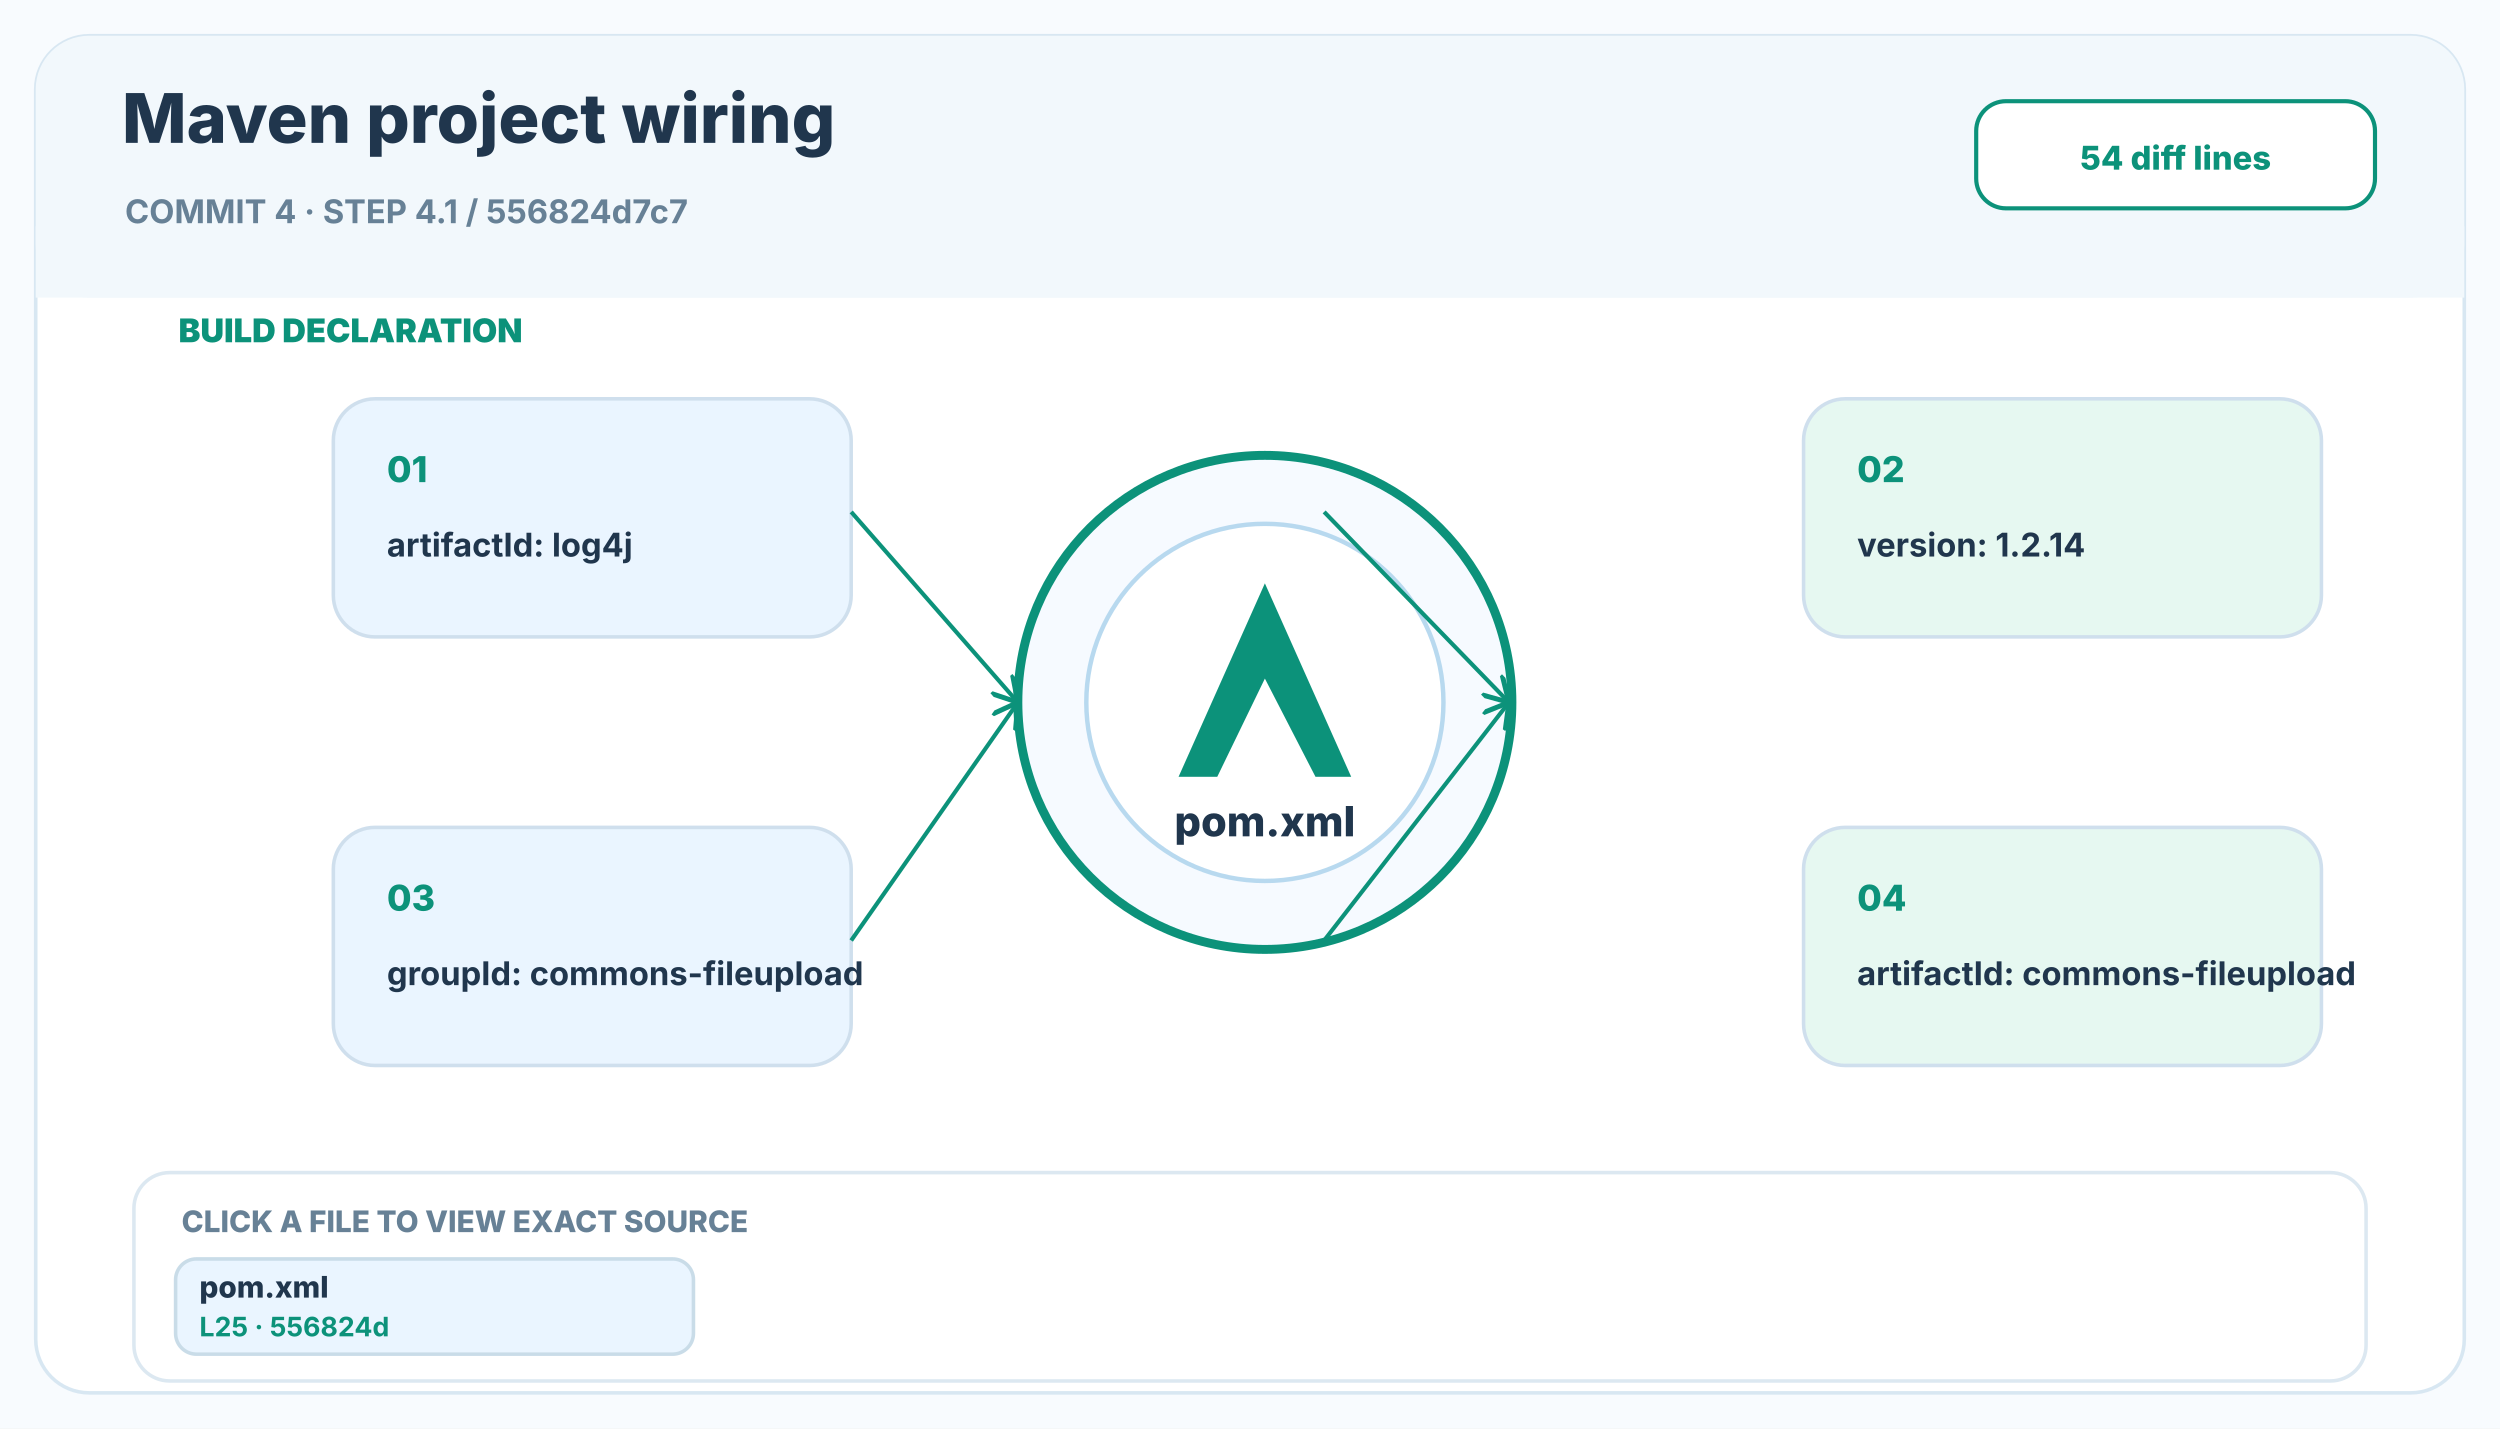
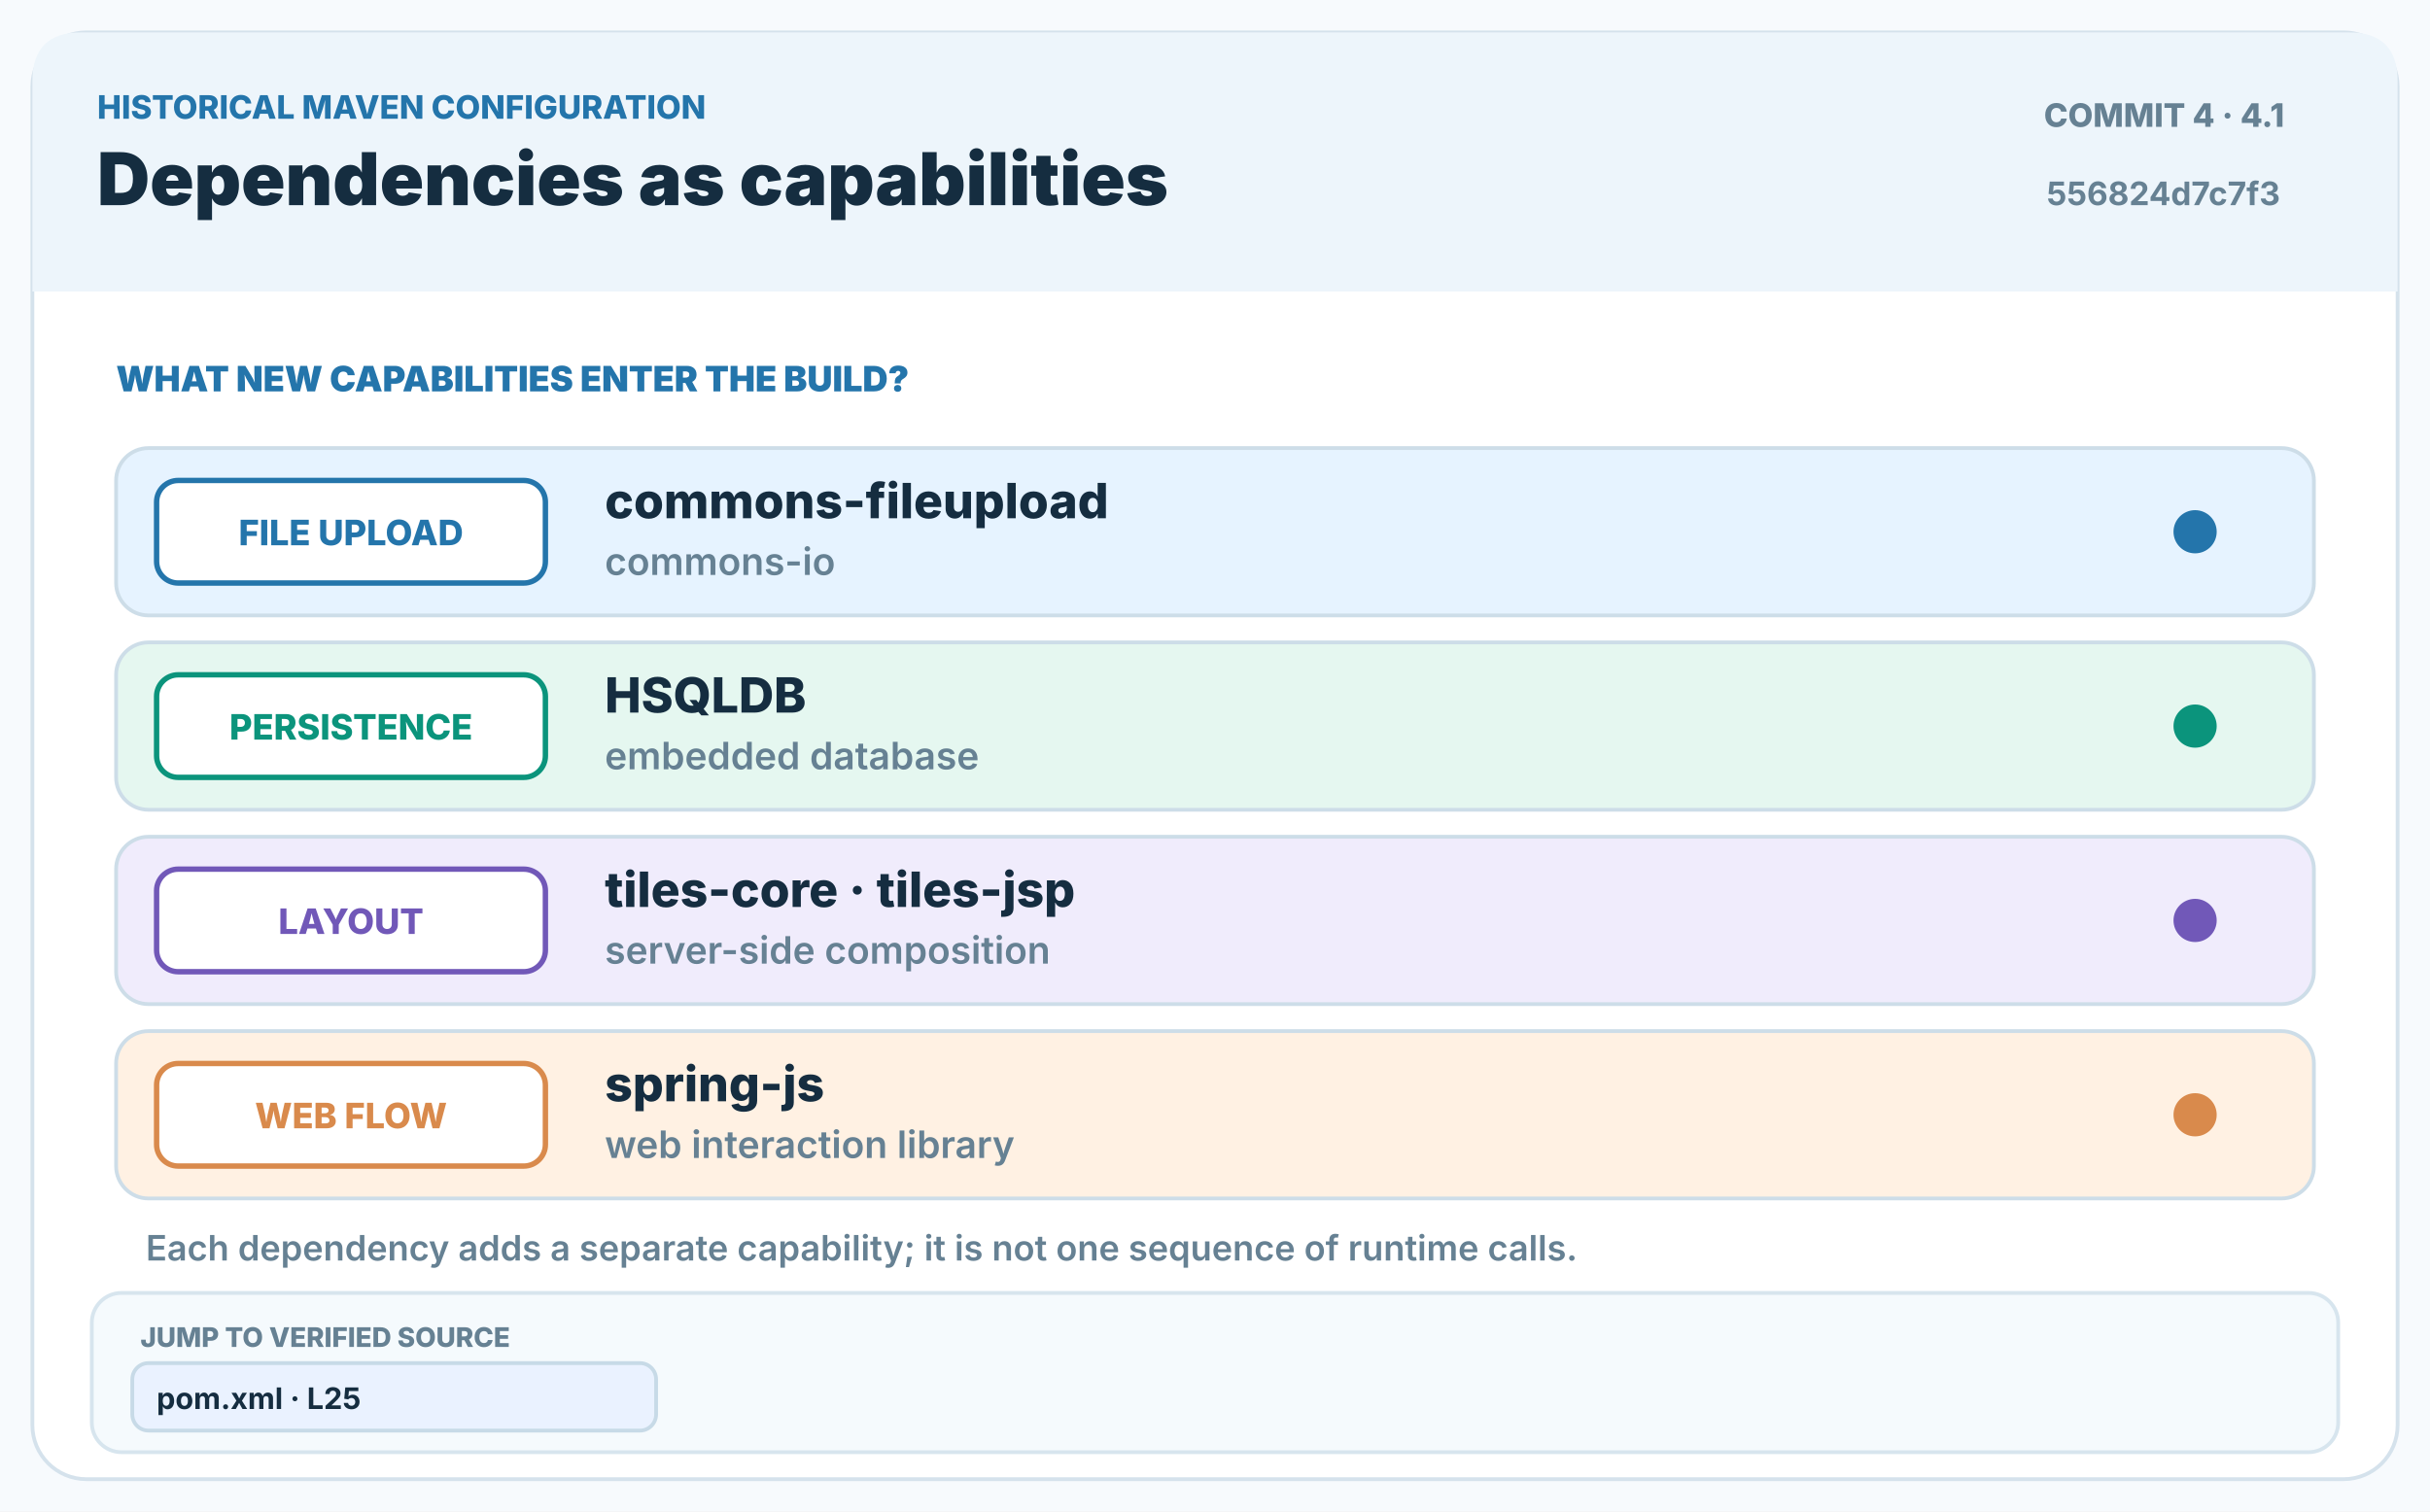
- <svg xmlns="http://www.w3.org/2000/svg" viewBox="0 0 840 480" role="img" aria-label="Maven project wiring historical code diagram for commit 556824d7c7f31405deb6ba7bc066cf957eed0be5" preserveAspectRatio="xMidYMid meet">
-   <defs>
-     <marker id="arr" markerWidth="7" markerHeight="7" refX="6" refY="3.5" orient="auto">
-       <path d="M0 0 L6 3.5 L0 7" stroke="#0C927A" stroke-width="1.2" fill="none" />
-     </marker>
-   </defs>
-   <style>.navsource{cursor:pointer}.navsource:hover rect{stroke:#059F81;stroke-width:2.2}.navsource:focus{outline:2px solid #0A9778;outline-offset:3px}text{pointer-events:none}</style>
-   <rect width="840" height="480" fill="#F8FBFE" />
-   <rect x="12" y="12" width="816" height="456" rx="18" fill="white" stroke="#D8E7F2" stroke-width="1.2" />
-   <rect x="12" y="12" width="816" height="88" rx="18" fill="#F2F8FC" />
-   <rect x="12" y="76" width="816" height="24" fill="#F2F8FC" />
-   <text x="41" y="48" font-family="Inter,ui-sans-serif,system-ui,sans-serif" font-size="23" fill="#20364D" font-weight="830" text-anchor="start">Maven project wiring</text>
-   <text x="42" y="75" font-family="Inter,ui-sans-serif,system-ui,sans-serif" font-size="11" fill="#678196" font-weight="720" text-anchor="start">COMMIT 4 · STEP 4.1 / 556824d7c7</text>
-   <rect x="664" y="34" width="134" height="36" rx="10" fill="white" stroke="#0C927A" stroke-width="1.4" />
-   <text x="731" y="57" font-family="Inter,ui-sans-serif,system-ui,sans-serif" font-size="11" fill="#0C927A" font-weight="800" text-anchor="middle">54 diff lines</text>
-   <text x="60" y="115" font-family="Inter,ui-sans-serif,system-ui,sans-serif" font-size="11" fill="#0C927A" font-weight="850" text-anchor="start">BUILD DECLARATION</text>
-   <circle cx="412" cy="227" r="3" fill="#d6e8f5" stroke="none" stroke-width="1.5" />
-   <circle cx="425" cy="227" r="3" fill="#d6e8f5" stroke="none" stroke-width="1.5" />
-   <circle cx="438" cy="227" r="3" fill="#d6e8f5" stroke="none" stroke-width="1.5" />
-   <circle cx="412" cy="240" r="3" fill="#d6e8f5" stroke="none" stroke-width="1.5" />
-   <circle cx="425" cy="240" r="3" fill="#d6e8f5" stroke="none" stroke-width="1.5" />
-   <circle cx="438" cy="240" r="3" fill="#d6e8f5" stroke="none" stroke-width="1.5" />
-   <circle cx="412" cy="253" r="3" fill="#d6e8f5" stroke="none" stroke-width="1.5" />
-   <circle cx="425" cy="253" r="3" fill="#d6e8f5" stroke="none" stroke-width="1.5" />
-   <circle cx="438" cy="253" r="3" fill="#d6e8f5" stroke="none" stroke-width="1.5" />
-   <circle cx="425" cy="236" r="83" fill="#F6FAFF" stroke="#0C927A" stroke-width="3" />
-   <circle cx="425" cy="236" r="60" fill="white" stroke="#B8D9EF" stroke-width="1.5" />
-   <path d="M396 261 L425 196 L454 261 L442 261 L425 228 L409 261 Z" fill="#0C927A" />
-   <text x="425" y="281" font-family="Inter,ui-sans-serif,system-ui,sans-serif" font-size="14" fill="#20364D" font-weight="800" text-anchor="middle">pom.xml</text>
-   <rect x="112" y="134" width="174" height="80" rx="14" fill="#EAF5FF" stroke="#cfdfed" stroke-width="1.2" />
-   <text x="130" y="162" font-family="Inter,ui-sans-serif,system-ui,sans-serif" font-size="12" fill="#0C927A" font-weight="800" text-anchor="start">01</text>
-   <text x="130" y="187" font-family="Inter,ui-sans-serif,system-ui,sans-serif" font-size="11" fill="#20364D" font-weight="660" text-anchor="start">artifactId: log4j</text>
-   <path d="M286 172 L342 236" stroke="#0C927A" stroke-width="1.4" fill="none" marker-end="url(#arr)" />
-   <rect x="606" y="134" width="174" height="80" rx="14" fill="#E6F8F1" stroke="#cfdfed" stroke-width="1.2" />
-   <text x="624" y="162" font-family="Inter,ui-sans-serif,system-ui,sans-serif" font-size="12" fill="#0C927A" font-weight="800" text-anchor="start">02</text>
-   <text x="624" y="187" font-family="Inter,ui-sans-serif,system-ui,sans-serif" font-size="11" fill="#20364D" font-weight="660" text-anchor="start">version: 1.2.14</text>
-   <path d="M444.91 172 L507 236" stroke="#0C927A" stroke-width="1.4" fill="none" marker-end="url(#arr)" />
-   <rect x="112" y="278" width="174" height="80" rx="14" fill="#EAF5FF" stroke="#cfdfed" stroke-width="1.2" />
-   <text x="130" y="306" font-family="Inter,ui-sans-serif,system-ui,sans-serif" font-size="12" fill="#0C927A" font-weight="800" text-anchor="start">03</text>
-   <text x="130" y="331" font-family="Inter,ui-sans-serif,system-ui,sans-serif" font-size="11" fill="#20364D" font-weight="660" text-anchor="start">groupId: commons-fileupload</text>
-   <path d="M286 316 L342 236" stroke="#0C927A" stroke-width="1.4" fill="none" marker-end="url(#arr)" />
-   <rect x="606" y="278" width="174" height="80" rx="14" fill="#E6F8F1" stroke="#cfdfed" stroke-width="1.2" />
-   <text x="624" y="306" font-family="Inter,ui-sans-serif,system-ui,sans-serif" font-size="12" fill="#0C927A" font-weight="800" text-anchor="start">04</text>
-   <text x="624" y="331" font-family="Inter,ui-sans-serif,system-ui,sans-serif" font-size="11" fill="#20364D" font-weight="660" text-anchor="start">artifactId: commons-fileupload</text>
-   <path d="M444.91 316 L507 236" stroke="#0C927A" stroke-width="1.4" fill="none" marker-end="url(#arr)" />
-   <rect x="45" y="394" width="750" height="70" rx="12" fill="#fff" stroke="#DCE8F1" stroke-width="1.2" />
-   <text x="61" y="414" font-family="Inter,ui-sans-serif,system-ui,sans-serif" font-size="10" fill="#678196" font-weight="800" text-anchor="start">CLICK A FILE TO VIEW EXACT SOURCE</text>
-   <g data-target="0" role="button" tabindex="0" aria-label="Open pom.xml at line 25" class="navsource">
-     <rect x="59" y="423" width="174" height="32" rx="7" fill="#EAF5FF" stroke="#c9dce8" stroke-width="1.2" />
-     <text x="67" y="436" font-family="Inter,ui-sans-serif,system-ui,sans-serif" font-size="10" fill="#20364D" font-weight="760" text-anchor="start">pom.xml</text>
-     <text x="67" y="449" font-family="Inter,ui-sans-serif,system-ui,sans-serif" font-size="9" fill="#0C927A" font-weight="700" text-anchor="start">L25 · 556824d</text>
+ <svg xmlns="http://www.w3.org/2000/svg" viewBox="0 0 900 560" role="img" aria-label="Historical Maven build explanation for Maven project wiring">
+   <style>.src{cursor:pointer}.src:hover rect{stroke:#0A967A;stroke-width:2.3}.src:focus{outline:2px solid #0A967A;outline-offset:3px}text{pointer-events:none}</style>
+   <rect width="900" height="560" fill="#F7FAFD" />
+   <rect x="12" y="12" width="876" height="536" rx="20" fill="#FFFFFF" stroke="#D5E2EC" stroke-width="1.4" />
+   <path d="M12 30 Q12 12 30 12 H870 Q888 12 888 30 V108 H12Z" fill="#EDF5FB" />
+   <text x="36" y="44" fill="#2475AB" text-anchor="start" font-family="Inter,system-ui,Segoe UI,sans-serif" font-size="12" font-weight="800">HISTORICAL MAVEN CONFIGURATION</text>
+   <text x="36" y="76" fill="#152D40" text-anchor="start" font-family="Inter,system-ui,Segoe UI,sans-serif" font-size="27" font-weight="850">Dependencies as capabilities</text>
+   <text x="757" y="47" fill="#668193" text-anchor="start" font-family="Inter,system-ui,Segoe UI,sans-serif" font-size="12" font-weight="770">COMMIT 4 · 4.1</text>
+   <text x="758" y="76" fill="#668193" text-anchor="start" font-family="Inter,system-ui,Segoe UI,sans-serif" font-size="12" font-weight="720">556824d7c7f3</text>
+   <text x="43" y="145" fill="#2475AB" text-anchor="start" font-family="Inter,system-ui,Segoe UI,sans-serif" font-size="13" font-weight="850">WHAT NEW CAPABILITIES ENTER THE BUILD?</text>
+   <rect x="43" y="166" width="814" height="62" rx="12" fill="#E6F3FF" stroke="#CDDDE8" stroke-width="1.4" />
+   <rect x="58" y="178" width="144" height="38" rx="8" fill="#fff" stroke="#2475AB" stroke-width="2" />
+   <text x="130" y="202" fill="#2475AB" text-anchor="middle" font-family="Inter,system-ui,Segoe UI,sans-serif" font-size="13" font-weight="840">FILE UPLOAD</text>
+   <text x="224" y="192" fill="#152D40" text-anchor="start" font-family="Inter,system-ui,Segoe UI,sans-serif" font-size="18" font-weight="810">commons-fileupload</text>
+   <text x="224" y="213" fill="#668193" text-anchor="start" font-family="Inter,system-ui,Segoe UI,sans-serif" font-size="14" font-weight="580">commons-io</text>
+   <circle cx="813" cy="197" r="8" fill="#2475AB" stroke="none" stroke-width="1" />
+   <rect x="43" y="238" width="814" height="62" rx="12" fill="#E5F7F0" stroke="#CDDDE8" stroke-width="1.4" />
+   <rect x="58" y="250" width="144" height="38" rx="8" fill="#fff" stroke="#0B947C" stroke-width="2" />
+   <text x="130" y="274" fill="#0B947C" text-anchor="middle" font-family="Inter,system-ui,Segoe UI,sans-serif" font-size="13" font-weight="840">PERSISTENCE</text>
+   <text x="224" y="264" fill="#152D40" text-anchor="start" font-family="Inter,system-ui,Segoe UI,sans-serif" font-size="18" font-weight="810">HSQLDB</text>
+   <text x="224" y="285" fill="#668193" text-anchor="start" font-family="Inter,system-ui,Segoe UI,sans-serif" font-size="14" font-weight="580">embedded database</text>
+   <circle cx="813" cy="269" r="8" fill="#0B947C" stroke="none" stroke-width="1" />
+   <rect x="43" y="310" width="814" height="62" rx="12" fill="#F0ECFC" stroke="#CDDDE8" stroke-width="1.4" />
+   <rect x="58" y="322" width="144" height="38" rx="8" fill="#fff" stroke="#7158B8" stroke-width="2" />
+   <text x="130" y="346" fill="#7158B8" text-anchor="middle" font-family="Inter,system-ui,Segoe UI,sans-serif" font-size="13" font-weight="840">LAYOUT</text>
+   <text x="224" y="336" fill="#152D40" text-anchor="start" font-family="Inter,system-ui,Segoe UI,sans-serif" font-size="18" font-weight="810">tiles-core · tiles-jsp</text>
+   <text x="224" y="357" fill="#668193" text-anchor="start" font-family="Inter,system-ui,Segoe UI,sans-serif" font-size="14" font-weight="580">server-side composition</text>
+   <circle cx="813" cy="341" r="8" fill="#7158B8" stroke="none" stroke-width="1" />
+   <rect x="43" y="382" width="814" height="62" rx="12" fill="#FFF1E3" stroke="#CDDDE8" stroke-width="1.4" />
+   <rect x="58" y="394" width="144" height="38" rx="8" fill="#fff" stroke="#D98A4C" stroke-width="2" />
+   <text x="130" y="418" fill="#D98A4C" text-anchor="middle" font-family="Inter,system-ui,Segoe UI,sans-serif" font-size="13" font-weight="840">WEB FLOW</text>
+   <text x="224" y="408" fill="#152D40" text-anchor="start" font-family="Inter,system-ui,Segoe UI,sans-serif" font-size="18" font-weight="810">spring-js</text>
+   <text x="224" y="429" fill="#668193" text-anchor="start" font-family="Inter,system-ui,Segoe UI,sans-serif" font-size="14" font-weight="580">web interaction library</text>
+   <circle cx="813" cy="413" r="8" fill="#D98A4C" stroke="none" stroke-width="1" />
+   <text x="54" y="467" fill="#668193" text-anchor="start" font-family="Inter,system-ui,Segoe UI,sans-serif" font-size="13" font-weight="590">Each dependency adds a separate capability; it is not one sequence of runtime calls.</text>
+   <rect x="34" y="479" width="832" height="59" rx="11" fill="#F5FAFD" stroke="#D7E5EE" stroke-width="1.4" />
+   <text x="52" y="499" fill="#668193" text-anchor="start" font-family="Inter,system-ui,Segoe UI,sans-serif" font-size="10" font-weight="810">JUMP TO VERIFIED SOURCE</text>
+   <g class="src" data-target="0" role="button" tabindex="0" aria-label="Open pom.xml at line 25">
+     <rect x="49" y="505" width="194" height="25" rx="6" fill="#EAF2FF" stroke="#C7DAE7" stroke-width="1.4" />
+     <text x="58" y="522" fill="#152D40" text-anchor="start" font-family="Inter,system-ui,Segoe UI,sans-serif" font-size="11" font-weight="730">pom.xml · L25</text>
  </g>
</svg>
